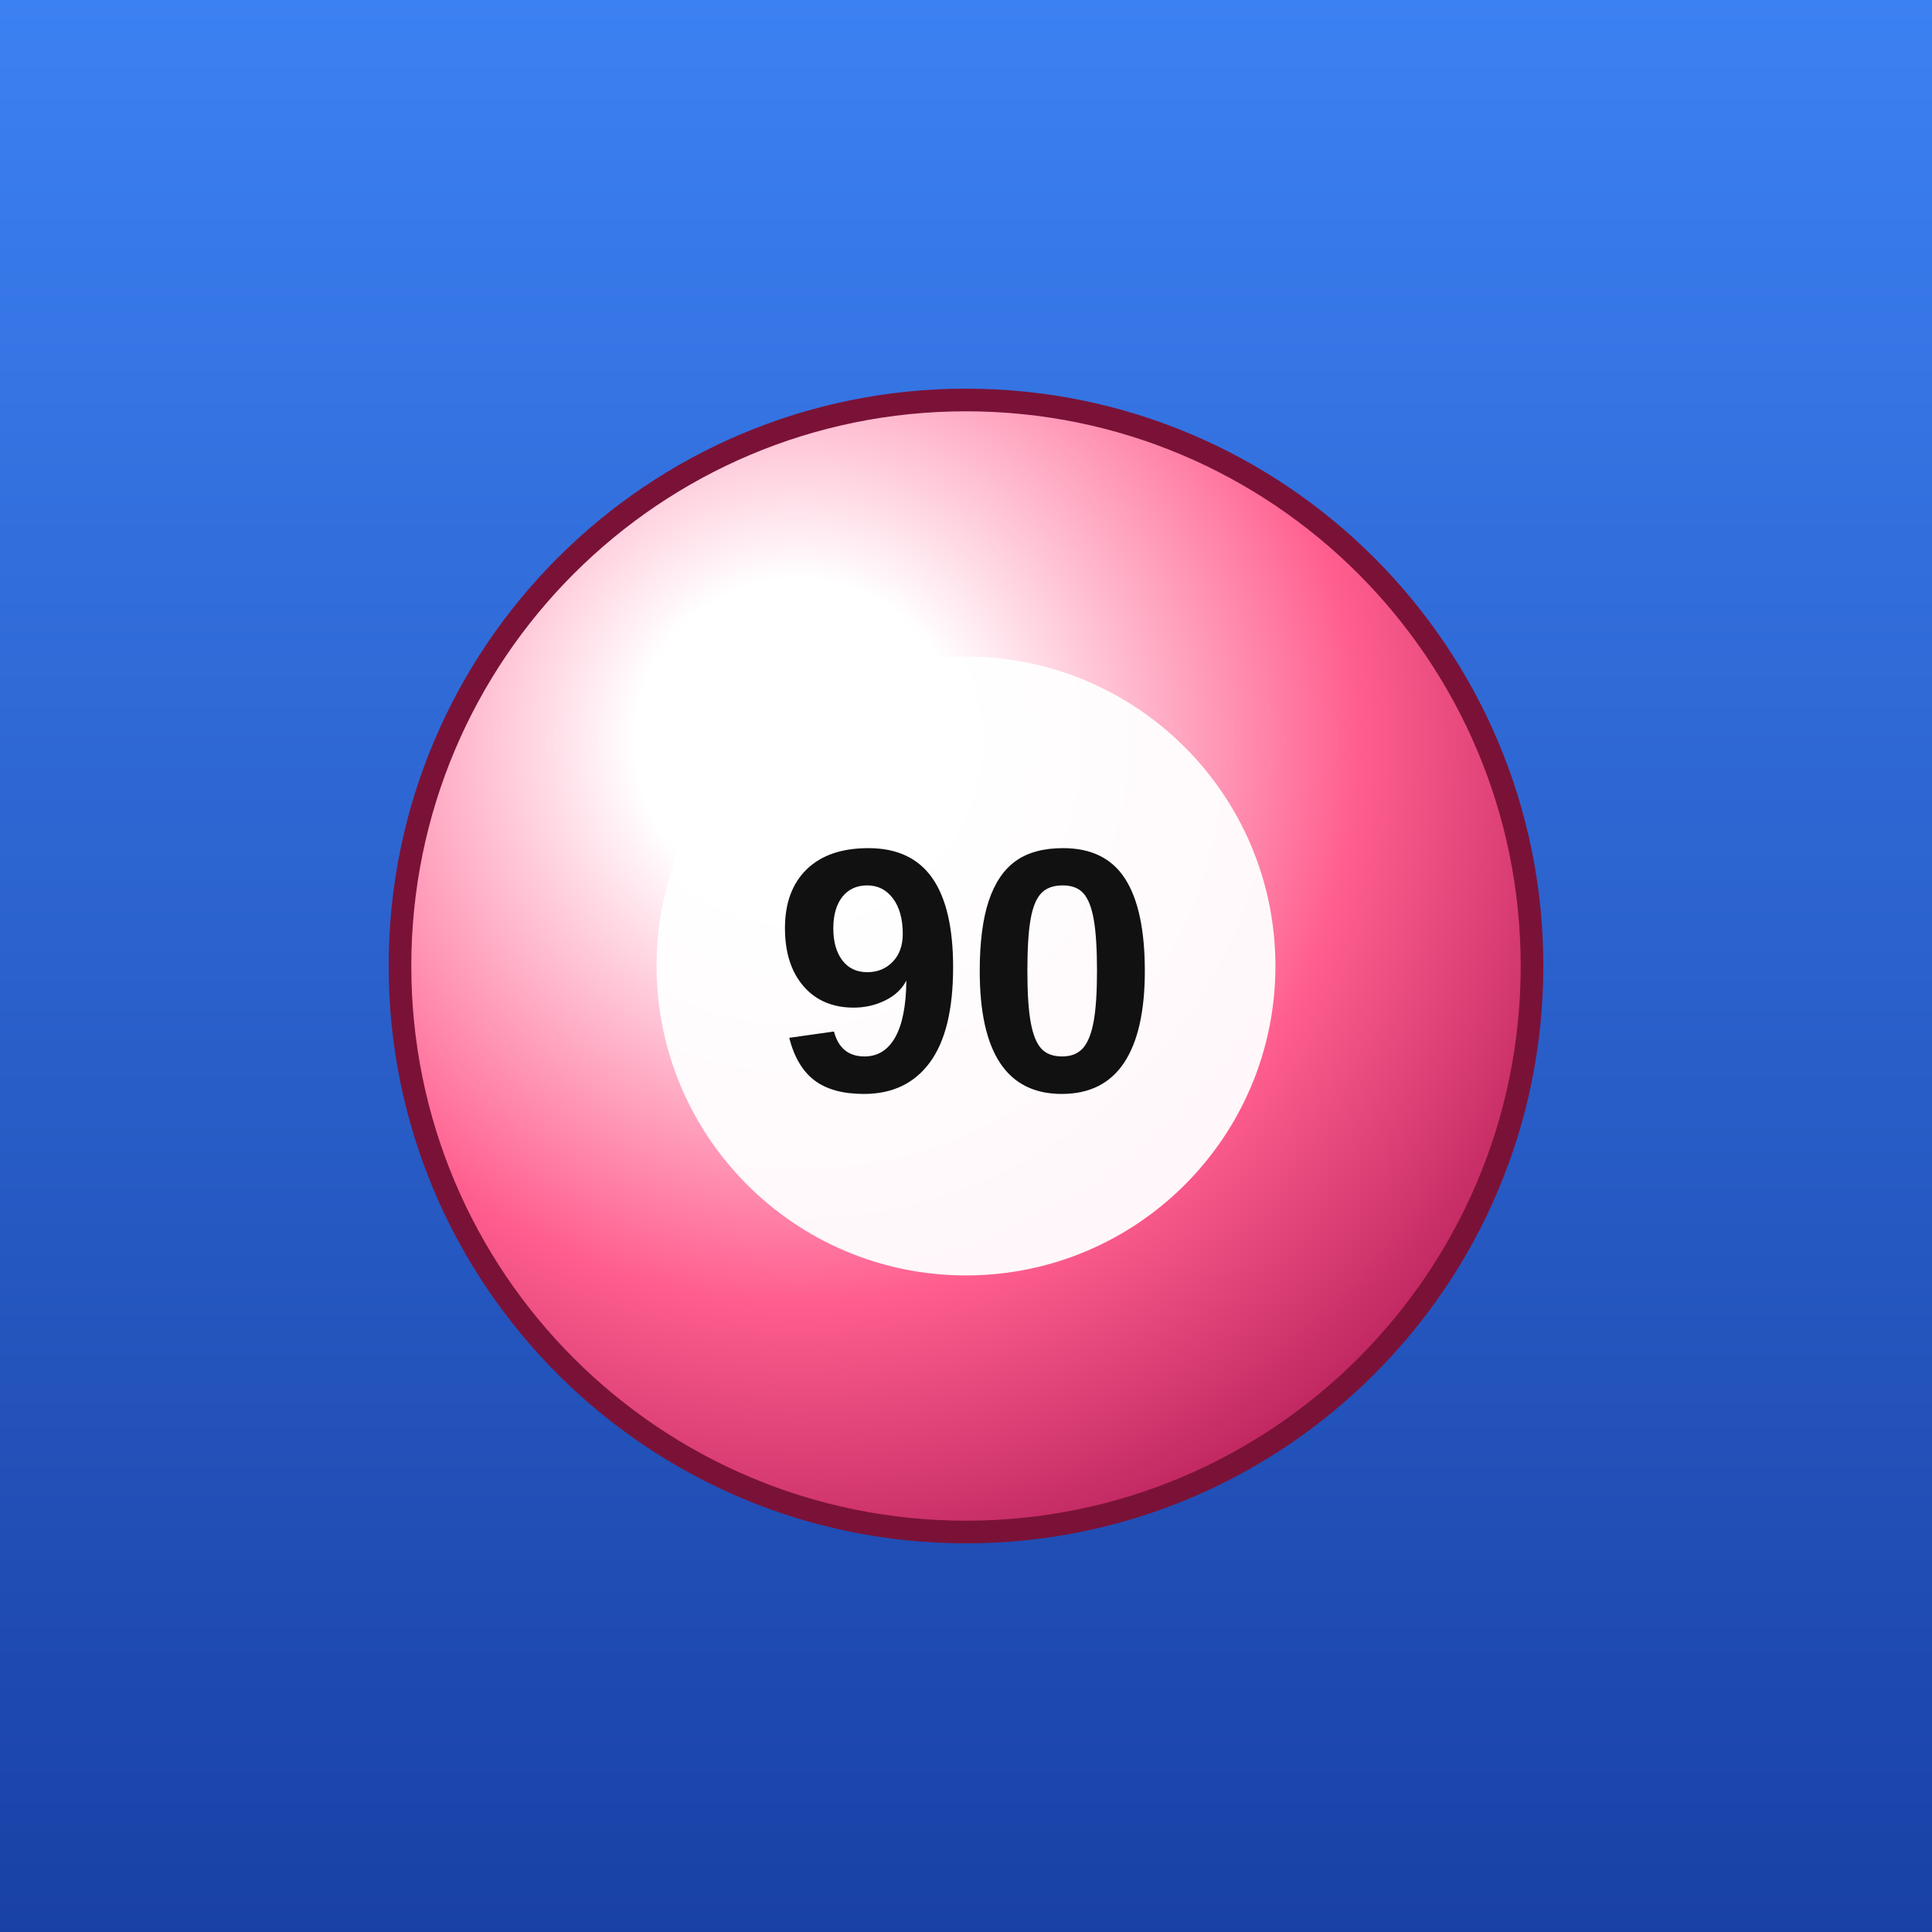
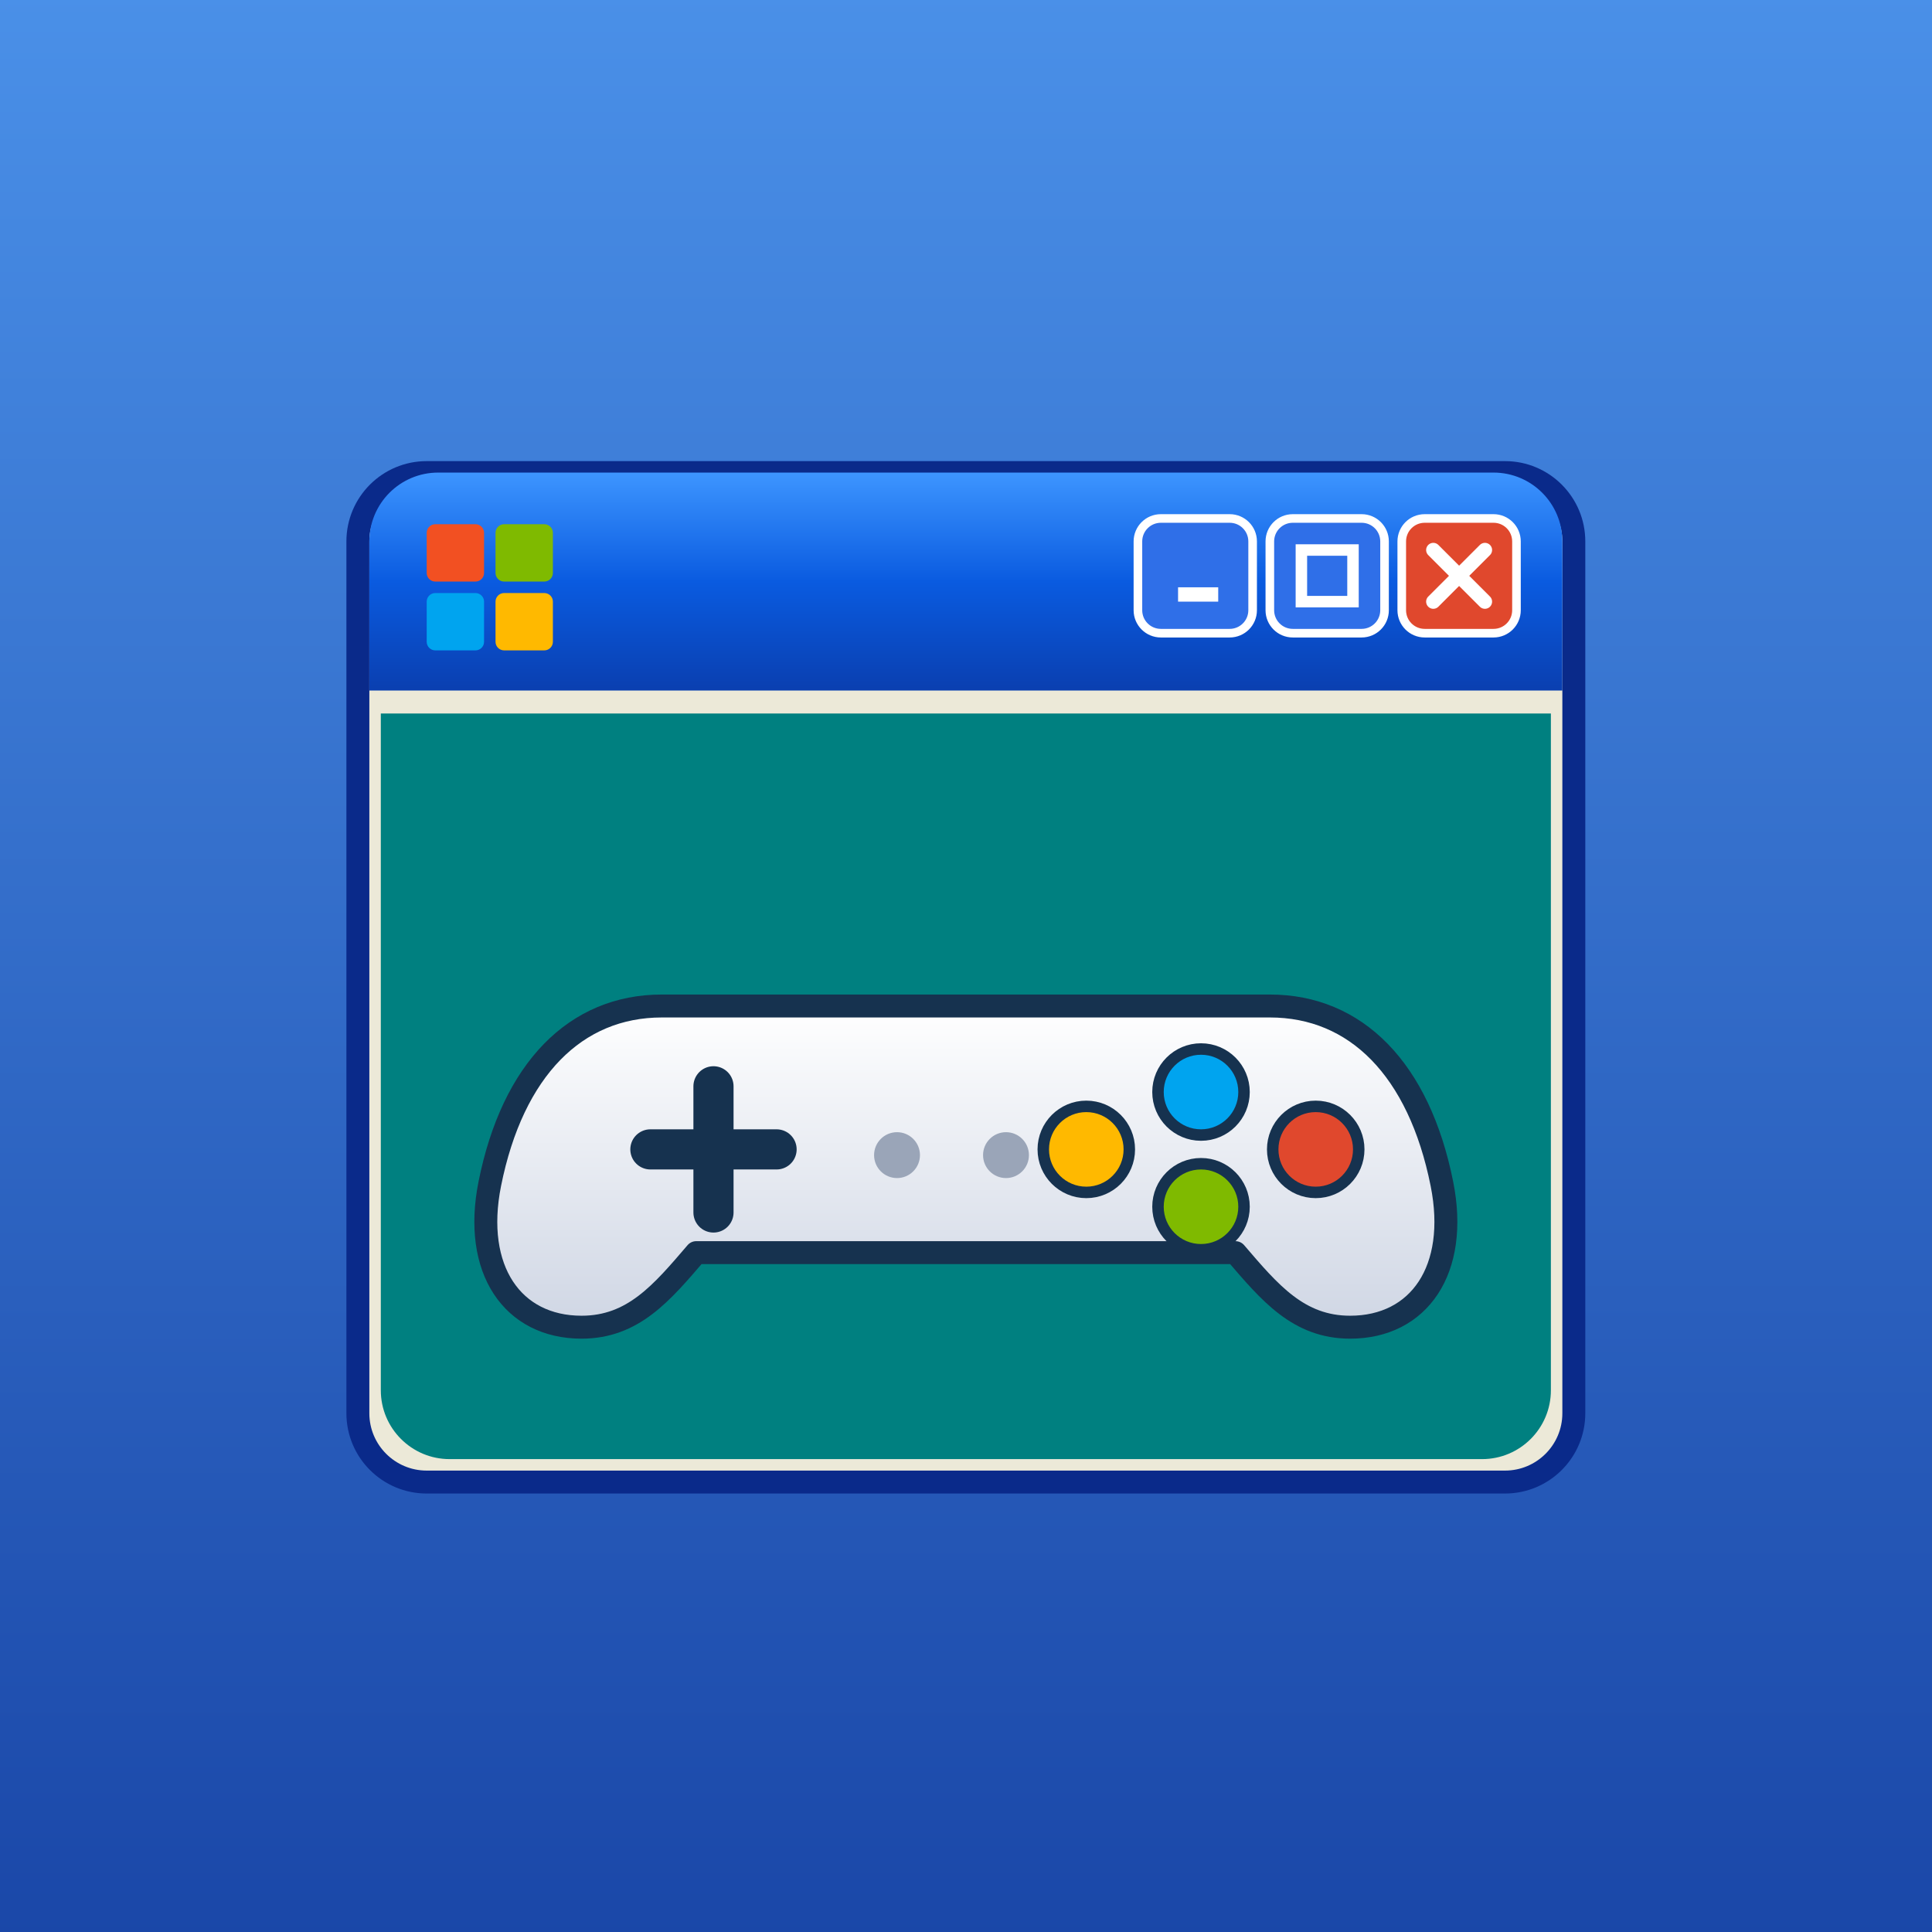
<svg xmlns="http://www.w3.org/2000/svg" viewBox="0 0 512 512">
  <defs>
-     <linearGradient id="fondo" x1="0" y1="0" x2="0" y2="1">
-       <stop offset="0" stop-color="#3c81f3" />
-       <stop offset="1" stop-color="#1941a5" />
+     <linearGradient id="cielo" x1="0" y1="0" x2="0" y2="1">
+       <stop offset="0" stop-color="#4a90e8" />
+       <stop offset="1" stop-color="#1a47a8" />
    </linearGradient>
-     <radialGradient id="bola" cx=".35" cy=".3" r=".8">
-       <stop offset="0" stop-color="#fff" />
-       <stop offset=".18" stop-color="#fff" />
-       <stop offset=".62" stop-color="#ff5f8f" />
-       <stop offset="1" stop-color="#b31b57" />
-     </radialGradient>
+     <linearGradient id="titulo" x1="0" y1="0" x2="0" y2="1">
+       <stop offset="0" stop-color="#3d95ff" />
+       <stop offset=".5" stop-color="#0a5be0" />
+       <stop offset="1" stop-color="#0a3fb0" />
+     </linearGradient>
+     <linearGradient id="mando" x1="0" y1="0" x2="0" y2="1">
+       <stop offset="0" stop-color="#ffffff" />
+       <stop offset="1" stop-color="#cfd6e4" />
+     </linearGradient>
  </defs>
-   <rect width="512" height="512" fill="url(#fondo)" />
-   <circle cx="256" cy="256" r="150" fill="url(#bola)" stroke="#7a1237" stroke-width="6" />
-   <circle cx="256" cy="256" r="82" fill="#fffffff2" />
-   <text x="256" y="289" font-family="Arial,Helvetica,sans-serif" font-size="92" font-weight="700" text-anchor="middle" fill="#111">90</text>
+   <rect width="512" height="512" fill="url(#cielo)" />
+   <g transform="translate(61.4 61.4) scale(.76)">
+     <rect x="44" y="84" width="424" height="352" rx="24" fill="#ece9d8" stroke="#0a2a8a" stroke-width="8" />
+     <path d="M48 160V108a24 24 0 0 1 24-24h368a24 24 0 0 1 24 24v52z" fill="url(#titulo)" />
+     <rect x="68" y="102" width="20" height="20" rx="3" fill="#f25022" />
+     <rect x="92" y="102" width="20" height="20" rx="3" fill="#7fba00" />
+     <rect x="68" y="126" width="20" height="20" rx="3" fill="#00a4ef" />
+     <rect x="92" y="126" width="20" height="20" rx="3" fill="#ffb900" />
+     <rect x="316" y="100" width="40" height="40" rx="8" fill="#2f6fe8" stroke="#fff" stroke-width="3" />
+     <rect x="330" y="124" width="14" height="5" fill="#fff" />
+     <rect x="362" y="100" width="40" height="40" rx="8" fill="#2f6fe8" stroke="#fff" stroke-width="3" />
+     <rect x="373" y="111" width="18" height="18" fill="none" stroke="#fff" stroke-width="4" />
+     <rect x="408" y="100" width="40" height="40" rx="8" fill="#e0482d" stroke="#fff" stroke-width="3" />
+     <path d="M419 111l18 18M437 111l-18 18" stroke="#fff" stroke-width="5" stroke-linecap="round" />
+     <path d="M52 168h408v236a24 24 0 0 1-24 24H76a24 24 0 0 1-24-24z" fill="#008080" />
+     <path d="M150 270c-30 0-52 22-60 62-6 30 8 50 32 50 18 0 28-12 40-26h188c12 14 22 26 40 26 24 0 38-20 32-50-8-40-30-62-60-62z" fill="url(#mando)" stroke="#16324f" stroke-width="8" stroke-linejoin="round" />
+     <path d="M168 298v44M146 320h44" stroke="#16324f" stroke-width="14" stroke-linecap="round" />
+     <circle cx="338" cy="300" r="15" fill="#00a4ef" stroke="#16324f" stroke-width="4" />
+     <circle cx="378" cy="320" r="15" fill="#e0482d" stroke="#16324f" stroke-width="4" />
+     <circle cx="338" cy="340" r="15" fill="#7fba00" stroke="#16324f" stroke-width="4" />
+     <circle cx="298" cy="320" r="15" fill="#ffb900" stroke="#16324f" stroke-width="4" />
+     <circle cx="232" cy="322" r="8" fill="#9aa5b8" />
+     <circle cx="270" cy="322" r="8" fill="#9aa5b8" />
+   </g>
</svg>
